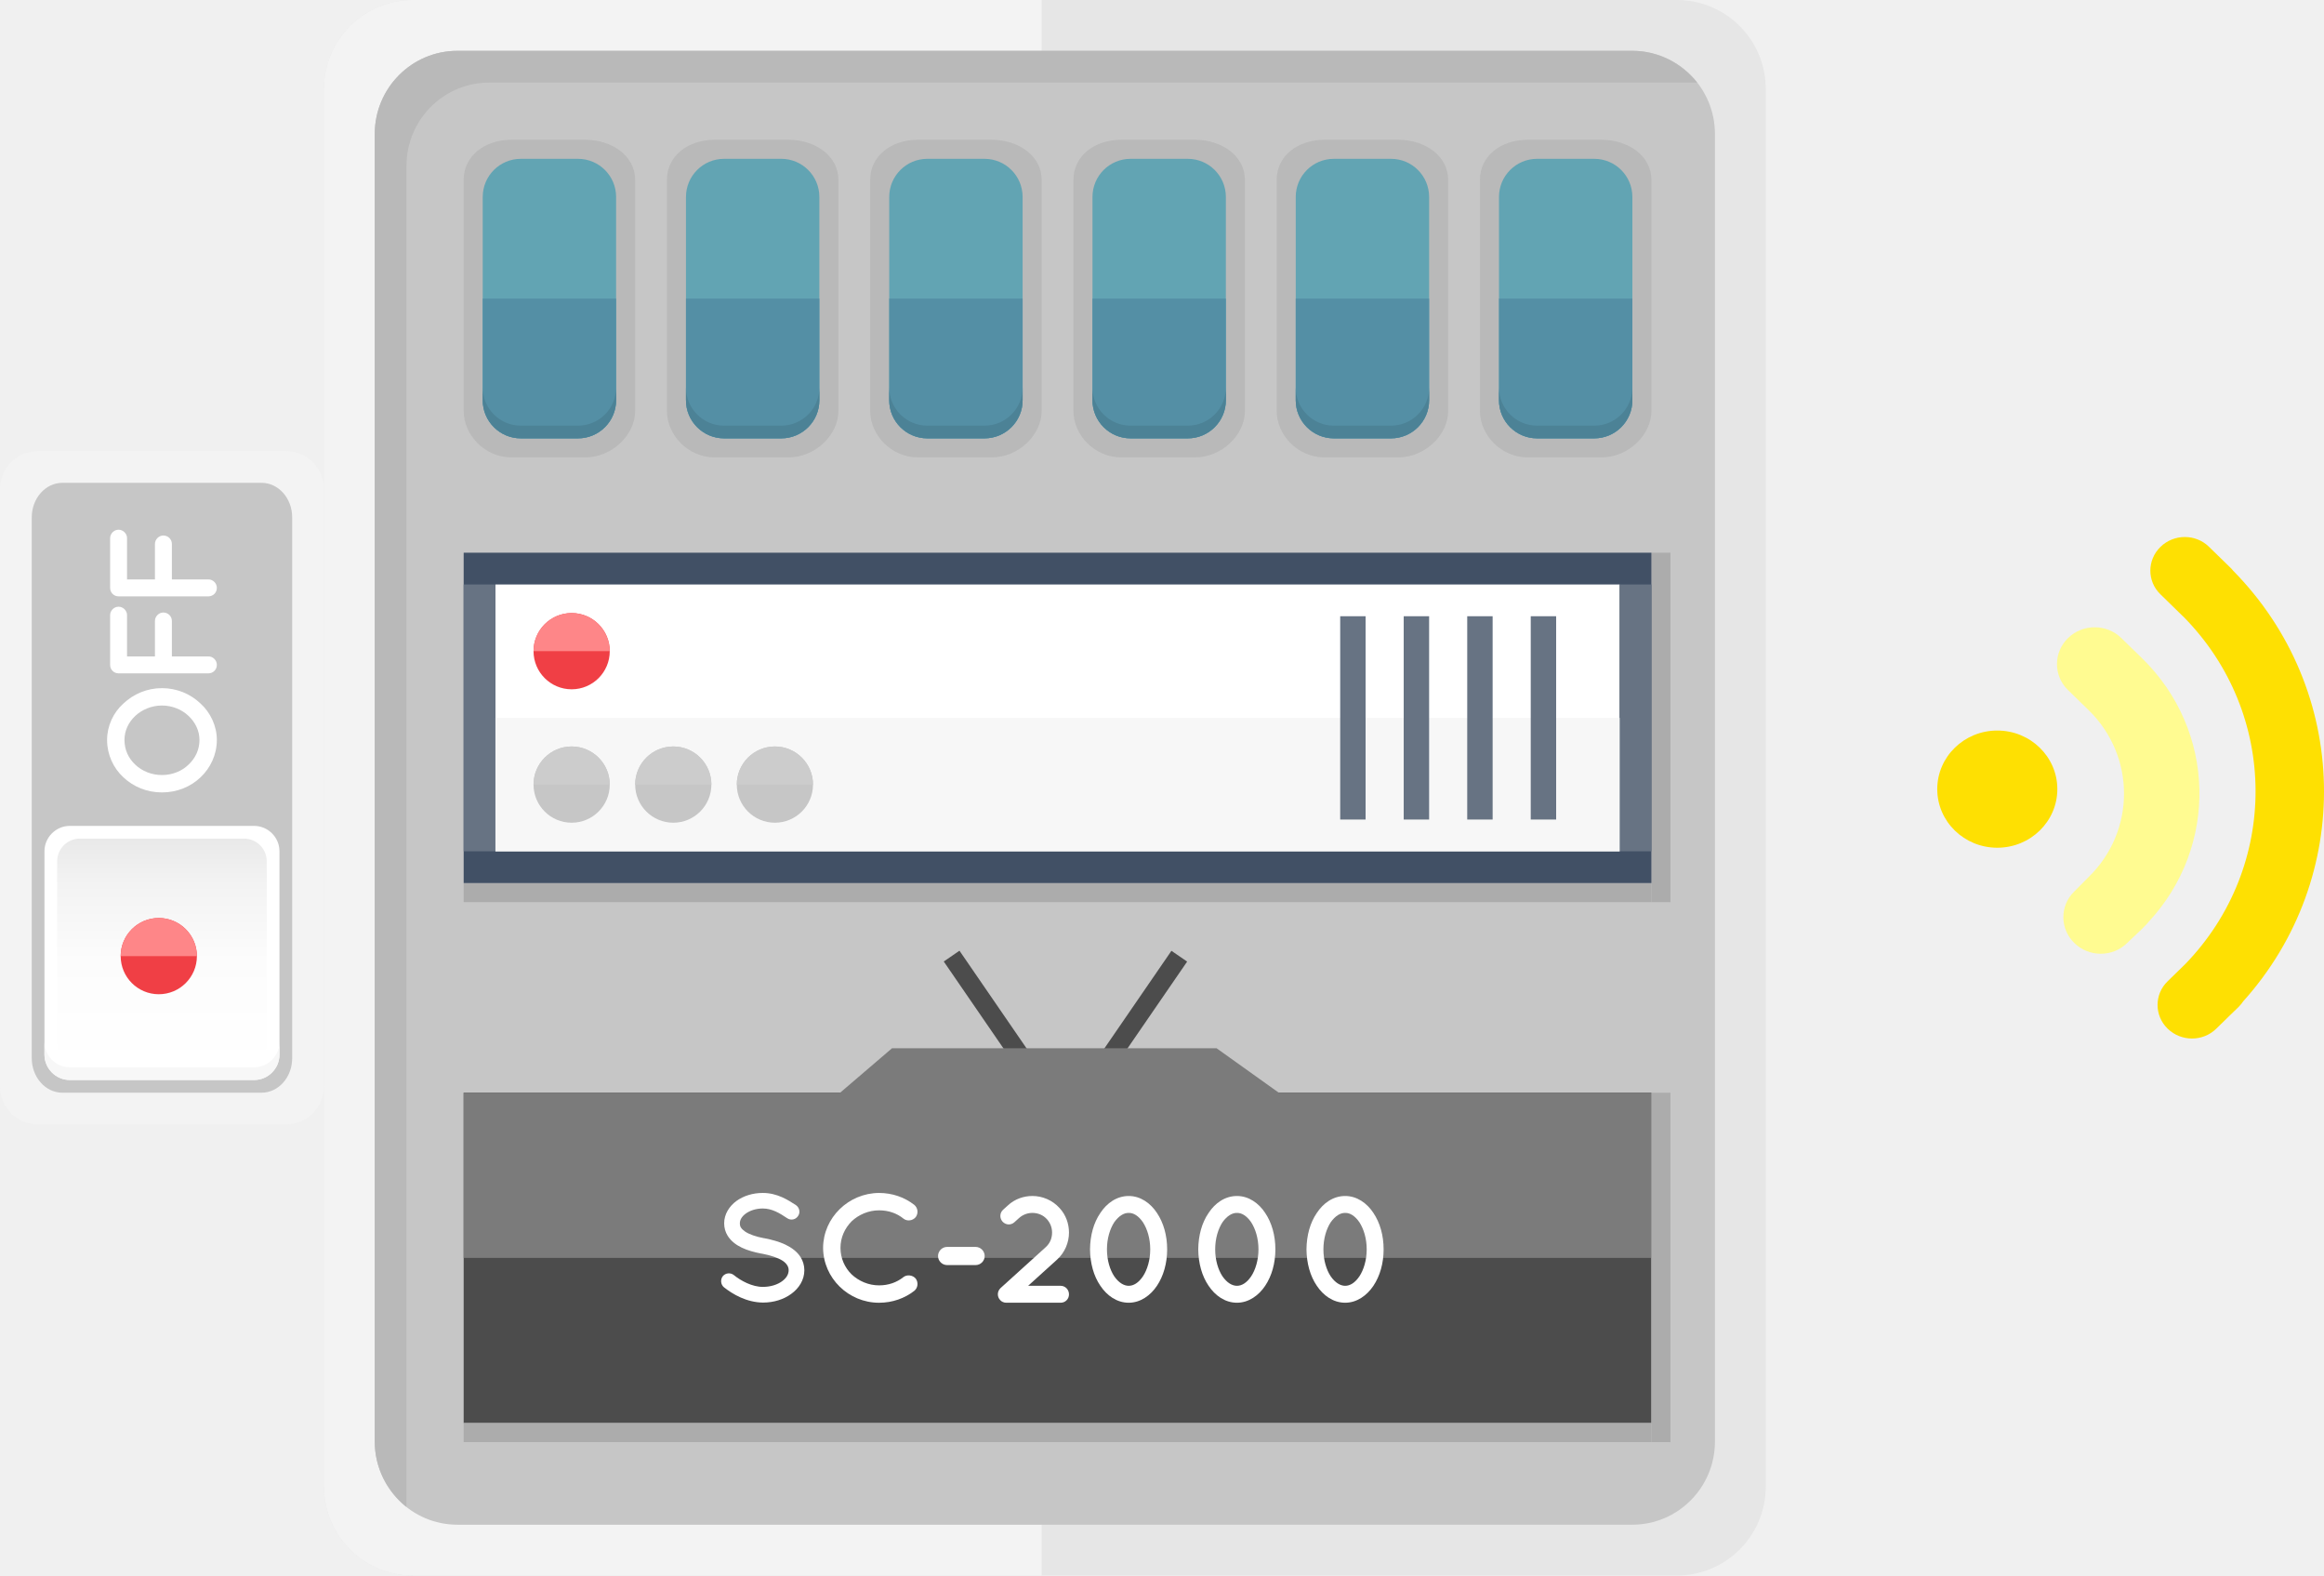
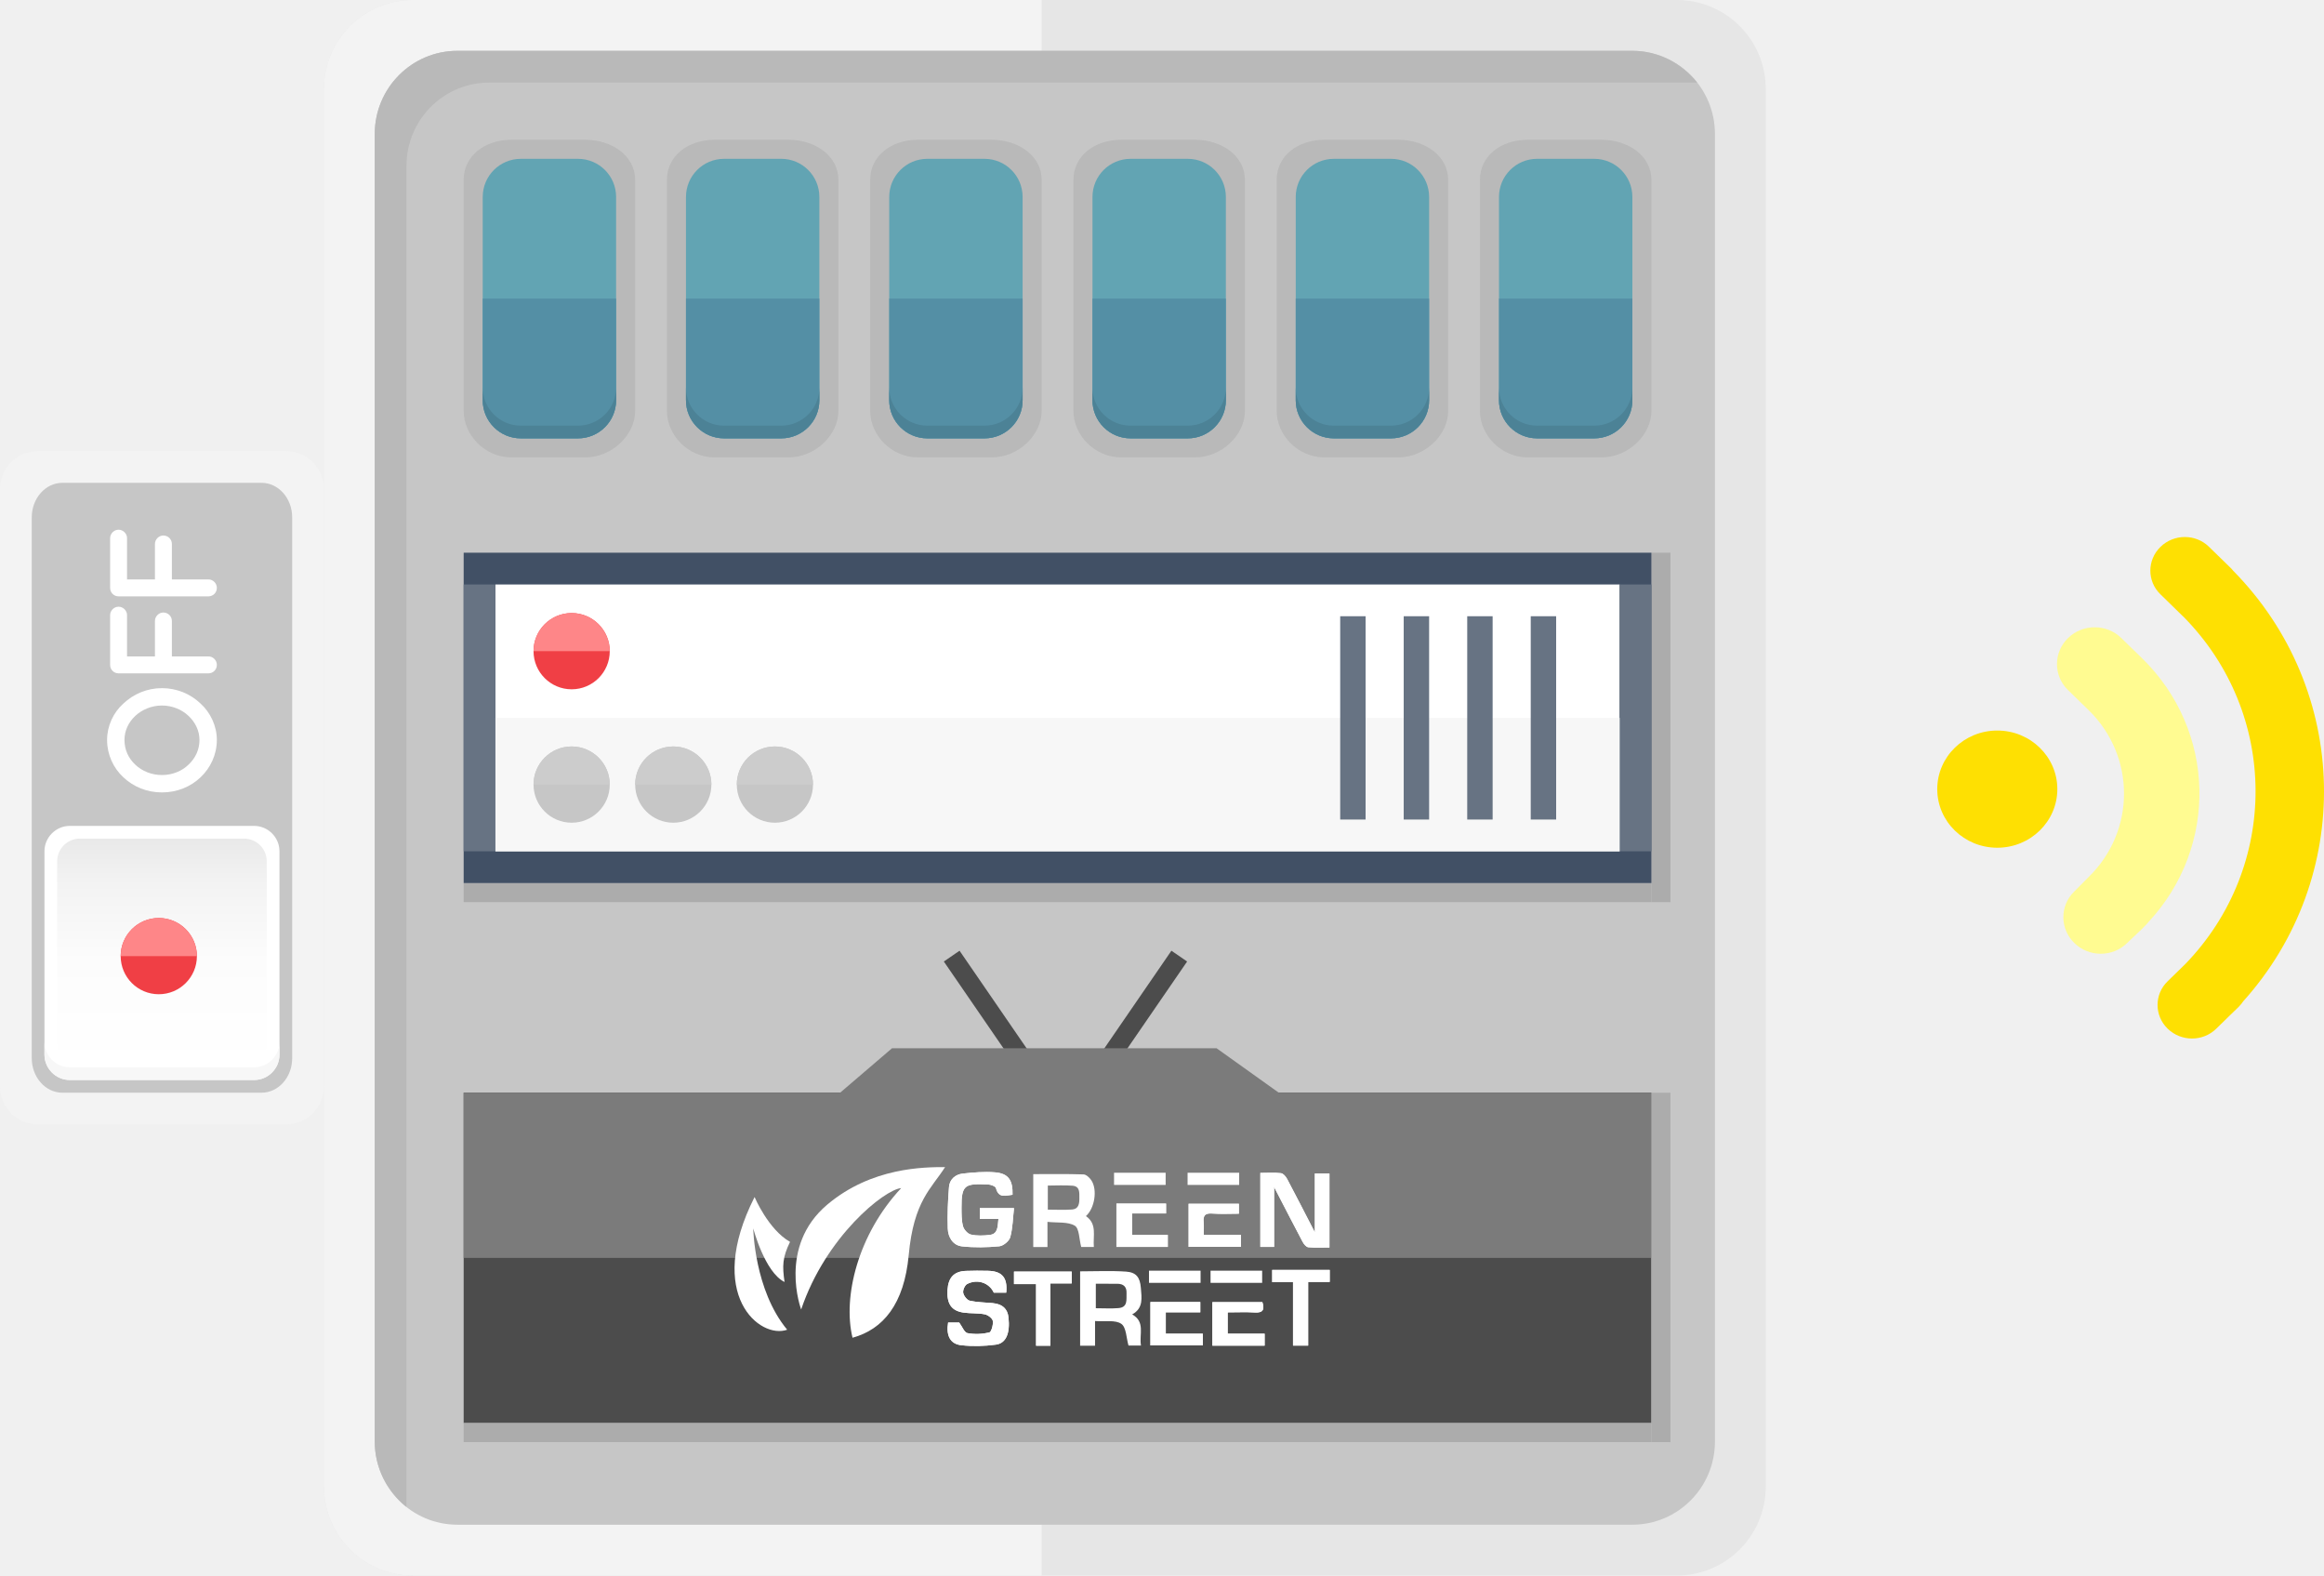
- <svg xmlns="http://www.w3.org/2000/svg" version="1.1" x="0px" y="0px" width="365.89px" height="248px" viewBox="0 0 365.89 248" enable-background="new 0 0 365.89 248" xml:space="preserve">
-   <g id="Layer_1">
-     <path fill-rule="evenodd" clip-rule="evenodd" fill="#E6E6E6" d="M65,0h199c7.732,0,14,6.268,14,14v220c0,7.732-6.268,14-14,14H65   c-7.732,0-14-6.268-14-14V14C51,6.268,57.268,0,65,0z" />
-     <path fill-rule="evenodd" clip-rule="evenodd" fill="#F3F3F3" d="M164,0H65c-7.732,0-14,6.268-14,14v220c0,7.732,6.268,14,14,14h99   V0z" />
-     <path fill-rule="evenodd" clip-rule="evenodd" fill="#C6C6C6" d="M72.013,8h184.974C264.174,8,270,13.864,270,21.097v205.806   c0,7.233-5.826,13.097-13.013,13.097H72.013C64.826,240,59,234.136,59,226.903V21.097C59,13.864,64.826,8,72.013,8z" />
-     <path fill-rule="evenodd" clip-rule="evenodd" fill="#B9B9B9" d="M64,26.101C64,18.868,69.83,13,77.017,13h190.188   c-2.383-3-6.07-5-10.218-5H72.013C64.826,8,59,13.864,59,21.097v205.806c0,4.19,2,7.911,5,10.308V26.101z" />
+ <svg xmlns="http://www.w3.org/2000/svg" version="1.1" id="Layer_1" x="0px" y="0px" width="365.89px" height="248px" viewBox="0 0 365.89 248" enable-background="new 0 0 365.89 248" xml:space="preserve">
+   <g id="Layer_1_1_">
+     <path fill="#E6E6E6" d="M65,0h199c7.732,0,14,6.268,14,14v220c0,7.732-6.268,14-14,14H65c-7.732,0-14-6.268-14-14V14   C51,6.268,57.268,0,65,0z" />
+     <path fill="#F3F3F3" d="M164,0H65c-7.732,0-14,6.268-14,14v220c0,7.732,6.268,14,14,14h99V0z" />
+     <path fill="#C6C6C6" d="M72.013,8h184.974C264.174,8,270,13.864,270,21.097v205.806c0,7.233-5.826,13.097-13.013,13.097H72.013   C64.826,240,59,234.136,59,226.903V21.097C59,13.864,64.826,8,72.013,8z" />
+     <path fill="#B9B9B9" d="M64,26.101C64,18.868,69.83,13,77.017,13h190.188c-2.383-3-6.07-5-10.218-5H72.013   C64.826,8,59,13.864,59,21.097v205.806c0,4.19,2,7.911,5,10.308V26.101z" />
    <rect x="69" y="21" fill="none" width="42" height="26" />
    <g>
      <g>
-         <path fill-rule="evenodd" clip-rule="evenodd" fill="#B9B9B9" d="M92.119,22H80.548C76.287,22,73,24.552,73,28.318v36.364     C73,68.447,76.287,72,80.548,72h11.571c4.26,0,7.881-3.553,7.881-7.318V28.318C100,24.552,96.379,22,92.119,22z" />
-         <path fill-rule="evenodd" clip-rule="evenodd" fill="#62A4B3" d="M97,31c0-3.314-2.686-6-6-6h-9c-3.314,0-6,2.686-6,6v32     c0,3.314,2.686,6,6,6h9c3.314,0,6-2.686,6-6V31z" />
-         <path fill-rule="evenodd" clip-rule="evenodd" fill="#548FA5" d="M76,47v16c0,3.314,2.686,6,6,6h9c3.314,0,6-2.686,6-6V47H76z" />
-         <path fill-rule="evenodd" clip-rule="evenodd" fill="#4C8296" d="M91,67h-9c-3.314,0-6-2.686-6-6v2c0,3.314,2.686,6,6,6h9     c3.314,0,6-2.686,6-6v-2C97,64.314,94.314,67,91,67z" />
+         <path fill="#B9B9B9" d="M92.119,22H80.548C76.287,22,73,24.552,73,28.318v36.364C73,68.447,76.287,72,80.548,72h11.571     c4.26,0,7.881-3.553,7.881-7.318V28.318C100,24.552,96.379,22,92.119,22z" />
+         <path fill="#62A4B3" d="M97,31c0-3.314-2.686-6-6-6h-9c-3.314,0-6,2.686-6,6v32c0,3.314,2.686,6,6,6h9c3.314,0,6-2.686,6-6V31z" />
+         <path fill="#548FA5" d="M76,47v16c0,3.314,2.686,6,6,6h9c3.314,0,6-2.686,6-6V47H76z" />
+         <path fill="#4C8296" d="M91,67h-9c-3.314,0-6-2.686-6-6v2c0,3.314,2.686,6,6,6h9c3.314,0,6-2.686,6-6v-2     C97,64.314,94.314,67,91,67z" />
      </g>
      <g>
-         <path fill-rule="evenodd" clip-rule="evenodd" fill="#B9B9B9" d="M124.119,22h-11.571c-4.26,0-7.548,2.552-7.548,6.318v36.364     c0,3.766,3.287,7.318,7.548,7.318h11.571c4.26,0,7.881-3.553,7.881-7.318V28.318C132,24.552,128.379,22,124.119,22z" />
-         <path fill-rule="evenodd" clip-rule="evenodd" fill="#62A4B3" d="M129,31c0-3.314-2.686-6-6-6h-9c-3.314,0-6,2.686-6,6v32     c0,3.314,2.686,6,6,6h9c3.314,0,6-2.686,6-6V31z" />
-         <path fill-rule="evenodd" clip-rule="evenodd" fill="#548FA5" d="M108,47v16c0,3.314,2.686,6,6,6h9c3.314,0,6-2.686,6-6V47H108z" />
-         <path fill-rule="evenodd" clip-rule="evenodd" fill="#4C8296" d="M123,67h-9c-3.314,0-6-2.686-6-6v2c0,3.314,2.686,6,6,6h9     c3.314,0,6-2.686,6-6v-2C129,64.314,126.314,67,123,67z" />
+         <path fill="#B9B9B9" d="M124.119,22h-11.571c-4.26,0-7.548,2.552-7.548,6.318v36.364c0,3.766,3.287,7.318,7.548,7.318h11.571     c4.26,0,7.881-3.553,7.881-7.318V28.318C132,24.552,128.379,22,124.119,22z" />
+         <path fill="#62A4B3" d="M129,31c0-3.314-2.686-6-6-6h-9c-3.314,0-6,2.686-6,6v32c0,3.314,2.686,6,6,6h9c3.314,0,6-2.686,6-6V31z" />
+         <path fill="#548FA5" d="M108,47v16c0,3.314,2.686,6,6,6h9c3.314,0,6-2.686,6-6V47H108z" />
+         <path fill="#4C8296" d="M123,67h-9c-3.314,0-6-2.686-6-6v2c0,3.314,2.686,6,6,6h9c3.314,0,6-2.686,6-6v-2     C129,64.314,126.314,67,123,67z" />
      </g>
      <g>
-         <path fill-rule="evenodd" clip-rule="evenodd" fill="#B9B9B9" d="M156.119,22h-11.571c-4.26,0-7.548,2.552-7.548,6.318v36.364     c0,3.766,3.287,7.318,7.548,7.318h11.571c4.26,0,7.881-3.553,7.881-7.318V28.318C164,24.552,160.379,22,156.119,22z" />
-         <path fill-rule="evenodd" clip-rule="evenodd" fill="#62A4B3" d="M161,31c0-3.314-2.686-6-6-6h-9c-3.314,0-6,2.686-6,6v32     c0,3.314,2.686,6,6,6h9c3.314,0,6-2.686,6-6V31z" />
-         <path fill-rule="evenodd" clip-rule="evenodd" fill="#548FA5" d="M140,47v16c0,3.314,2.686,6,6,6h9c3.314,0,6-2.686,6-6V47H140z" />
-         <path fill-rule="evenodd" clip-rule="evenodd" fill="#4C8296" d="M155,67h-9c-3.314,0-6-2.686-6-6v2c0,3.314,2.686,6,6,6h9     c3.314,0,6-2.686,6-6v-2C161,64.314,158.314,67,155,67z" />
+         <path fill="#B9B9B9" d="M156.119,22h-11.571c-4.26,0-7.548,2.552-7.548,6.318v36.364c0,3.766,3.287,7.318,7.548,7.318h11.571     c4.26,0,7.881-3.553,7.881-7.318V28.318C164,24.552,160.379,22,156.119,22z" />
+         <path fill="#62A4B3" d="M161,31c0-3.314-2.686-6-6-6h-9c-3.314,0-6,2.686-6,6v32c0,3.314,2.686,6,6,6h9c3.314,0,6-2.686,6-6V31z" />
+         <path fill="#548FA5" d="M140,47v16c0,3.314,2.686,6,6,6h9c3.314,0,6-2.686,6-6V47H140z" />
+         <path fill="#4C8296" d="M155,67h-9c-3.314,0-6-2.686-6-6v2c0,3.314,2.686,6,6,6h9c3.314,0,6-2.686,6-6v-2     C161,64.314,158.314,67,155,67z" />
      </g>
      <g>
-         <path fill-rule="evenodd" clip-rule="evenodd" fill="#B9B9B9" d="M188.119,22h-11.571c-4.26,0-7.548,2.552-7.548,6.318v36.364     c0,3.766,3.287,7.318,7.548,7.318h11.571c4.26,0,7.881-3.553,7.881-7.318V28.318C196,24.552,192.379,22,188.119,22z" />
-         <path fill-rule="evenodd" clip-rule="evenodd" fill="#62A4B3" d="M193,31c0-3.314-2.686-6-6-6h-9c-3.314,0-6,2.686-6,6v32     c0,3.314,2.686,6,6,6h9c3.314,0,6-2.686,6-6V31z" />
-         <path fill-rule="evenodd" clip-rule="evenodd" fill="#548FA5" d="M172,47v16c0,3.314,2.686,6,6,6h9c3.314,0,6-2.686,6-6V47H172z" />
-         <path fill-rule="evenodd" clip-rule="evenodd" fill="#4C8296" d="M187,67h-9c-3.314,0-6-2.686-6-6v2c0,3.314,2.686,6,6,6h9     c3.314,0,6-2.686,6-6v-2C193,64.314,190.314,67,187,67z" />
+         <path fill="#B9B9B9" d="M188.119,22h-11.571c-4.26,0-7.548,2.552-7.548,6.318v36.364c0,3.766,3.287,7.318,7.548,7.318h11.571     c4.26,0,7.881-3.553,7.881-7.318V28.318C196,24.552,192.379,22,188.119,22z" />
+         <path fill="#62A4B3" d="M193,31c0-3.314-2.686-6-6-6h-9c-3.314,0-6,2.686-6,6v32c0,3.314,2.686,6,6,6h9c3.314,0,6-2.686,6-6V31z" />
+         <path fill="#548FA5" d="M172,47v16c0,3.314,2.686,6,6,6h9c3.314,0,6-2.686,6-6V47H172z" />
+         <path fill="#4C8296" d="M187,67h-9c-3.314,0-6-2.686-6-6v2c0,3.314,2.686,6,6,6h9c3.314,0,6-2.686,6-6v-2     C193,64.314,190.314,67,187,67z" />
      </g>
      <g>
-         <path fill-rule="evenodd" clip-rule="evenodd" fill="#B9B9B9" d="M220.119,22h-11.571c-4.26,0-7.548,2.552-7.548,6.318v36.364     c0,3.766,3.287,7.318,7.548,7.318h11.571c4.26,0,7.881-3.553,7.881-7.318V28.318C228,24.552,224.379,22,220.119,22z" />
-         <path fill-rule="evenodd" clip-rule="evenodd" fill="#62A4B3" d="M225,31c0-3.314-2.686-6-6-6h-9c-3.314,0-6,2.686-6,6v32     c0,3.314,2.686,6,6,6h9c3.314,0,6-2.686,6-6V31z" />
-         <path fill-rule="evenodd" clip-rule="evenodd" fill="#548FA5" d="M204,47v16c0,3.314,2.686,6,6,6h9c3.314,0,6-2.686,6-6V47H204z" />
-         <path fill-rule="evenodd" clip-rule="evenodd" fill="#4C8296" d="M219,67h-9c-3.314,0-6-2.686-6-6v2c0,3.314,2.686,6,6,6h9     c3.314,0,6-2.686,6-6v-2C225,64.314,222.314,67,219,67z" />
+         <path fill="#B9B9B9" d="M220.119,22h-11.571c-4.26,0-7.548,2.552-7.548,6.318v36.364c0,3.766,3.287,7.318,7.548,7.318h11.571     c4.26,0,7.881-3.553,7.881-7.318V28.318C228,24.552,224.379,22,220.119,22z" />
+         <path fill="#62A4B3" d="M225,31c0-3.314-2.686-6-6-6h-9c-3.314,0-6,2.686-6,6v32c0,3.314,2.686,6,6,6h9c3.314,0,6-2.686,6-6V31z" />
+         <path fill="#548FA5" d="M204,47v16c0,3.314,2.686,6,6,6h9c3.314,0,6-2.686,6-6V47H204z" />
+         <path fill="#4C8296" d="M219,67h-9c-3.314,0-6-2.686-6-6v2c0,3.314,2.686,6,6,6h9c3.314,0,6-2.686,6-6v-2     C225,64.314,222.314,67,219,67z" />
      </g>
      <g>
-         <path fill-rule="evenodd" clip-rule="evenodd" fill="#B9B9B9" d="M252.119,22h-11.571c-4.26,0-7.548,2.552-7.548,6.318v36.364     c0,3.766,3.287,7.318,7.548,7.318h11.571c4.26,0,7.881-3.553,7.881-7.318V28.318C260,24.552,256.379,22,252.119,22z" />
-         <path fill-rule="evenodd" clip-rule="evenodd" fill="#62A4B3" d="M257,31c0-3.314-2.686-6-6-6h-9c-3.314,0-6,2.686-6,6v32     c0,3.314,2.686,6,6,6h9c3.314,0,6-2.686,6-6V31z" />
-         <path fill-rule="evenodd" clip-rule="evenodd" fill="#548FA5" d="M236,47v16c0,3.314,2.686,6,6,6h9c3.314,0,6-2.686,6-6V47H236z" />
-         <path fill-rule="evenodd" clip-rule="evenodd" fill="#4C8296" d="M251,67h-9c-3.314,0-6-2.686-6-6v2c0,3.314,2.686,6,6,6h9     c3.314,0,6-2.686,6-6v-2C257,64.314,254.314,67,251,67z" />
+         <path fill="#B9B9B9" d="M252.119,22h-11.571c-4.26,0-7.548,2.552-7.548,6.318v36.364c0,3.766,3.287,7.318,7.548,7.318h11.571     c4.26,0,7.881-3.553,7.881-7.318V28.318C260,24.552,256.379,22,252.119,22z" />
+         <path fill="#62A4B3" d="M257,31c0-3.314-2.686-6-6-6h-9c-3.314,0-6,2.686-6,6v32c0,3.314,2.686,6,6,6h9c3.314,0,6-2.686,6-6V31z" />
+         <path fill="#548FA5" d="M236,47v16c0,3.314,2.686,6,6,6h9c3.314,0,6-2.686,6-6V47H236z" />
+         <path fill="#4C8296" d="M251,67h-9c-3.314,0-6-2.686-6-6v2c0,3.314,2.686,6,6,6h9c3.314,0,6-2.686,6-6v-2     C257,64.314,254.314,67,251,67z" />
      </g>
    </g>
-     <rect x="73" y="139" fill-rule="evenodd" clip-rule="evenodd" fill="#ACACAC" width="187" height="3" />
-     <rect x="260" y="87" fill-rule="evenodd" clip-rule="evenodd" fill="#ACACAC" width="3" height="55" />
-     <rect x="154.75" y="148.507" transform="matrix(-0.8242 0.5664 -0.5664 -0.8242 375.5482 203.067)" fill="#4C4C4C" width="3" height="22.653" />
+     <rect x="73" y="139" fill="#ACACAC" width="187" height="3" />
+     <rect x="260" y="87" fill="#ACACAC" width="3" height="55" />
+     <rect x="154.737" y="148.505" transform="matrix(0.8242 -0.5664 0.5664 0.8242 -63.0499 116.5938)" fill="#4C4C4C" width="3" height="22.654" />
    <g>
      <g>
-         <g>
-           <rect x="73" y="172" fill-rule="evenodd" clip-rule="evenodd" fill="#4C4C4C" width="187" height="52" />
-         </g>
-       </g>
-       <rect x="177.75" y="148.507" transform="matrix(0.8242 0.5664 -0.5664 0.8242 122.0438 -73.4148)" fill="#4C4C4C" width="3" height="22.653" />
-       <path fill-rule="evenodd" clip-rule="evenodd" fill="none" d="M141,154.75h50l9,7h-67L141,154.75z" />
-       <polygon fill-rule="evenodd" clip-rule="evenodd" fill="#7B7B7B" points="201.333,172 191.535,165 140.443,165 132.268,172     73,172 73,198 260,198 260,172   " />
-       <g>
-         <path fill="#FFFFFF" d="M113.797,200.883c0.432-0.527,1.224-0.6,1.752-0.168c1.056,0.864,2.88,1.872,4.584,1.849     c1.2,0,2.28-0.36,3-0.889c0.72-0.527,1.032-1.128,1.032-1.728c0-0.313-0.072-0.528-0.216-0.769     c-0.144-0.239-0.36-0.479-0.72-0.72c-0.696-0.456-1.872-0.864-3.288-1.128h-0.048c-1.128-0.216-2.185-0.504-3.097-0.937     c-0.912-0.432-1.704-1.032-2.232-1.872c-0.36-0.576-0.552-1.248-0.552-1.968c0-1.44,0.816-2.688,1.92-3.505     c1.128-0.815,2.592-1.271,4.152-1.271c2.304,0,4.008,1.128,5.232,1.92c0.552,0.384,0.72,1.152,0.336,1.704     c-0.36,0.576-1.128,0.744-1.704,0.36c-1.224-0.816-2.4-1.536-3.864-1.536c-1.08,0-2.041,0.336-2.688,0.815     c-0.648,0.48-0.912,1.009-0.912,1.513c0,0.288,0.048,0.479,0.168,0.672c0.12,0.192,0.336,0.408,0.648,0.624     c0.624,0.432,1.704,0.816,3,1.056h0.048c1.224,0.24,2.353,0.553,3.313,1.009c0.984,0.479,1.848,1.104,2.4,1.992     c0.36,0.576,0.576,1.296,0.576,2.04c0,1.536-0.864,2.856-2.064,3.72c-1.176,0.864-2.736,1.368-4.44,1.368     c-2.592-0.023-4.776-1.319-6.145-2.399C113.461,202.203,113.389,201.411,113.797,200.883z" />
-         <path fill="#FFFFFF" d="M129.588,196.419c0.024-4.753,4.008-8.617,8.809-8.641c2.112,0,4.032,0.696,5.544,1.872     c0.576,0.479,0.673,1.32,0.24,1.92c-0.479,0.601-1.368,0.696-1.92,0.264c-1.056-0.863-2.376-1.319-3.864-1.319     c-1.656,0-3.192,0.672-4.32,1.728c-1.08,1.104-1.752,2.545-1.752,4.177s0.672,3.12,1.752,4.176     c1.128,1.057,2.664,1.729,4.32,1.729c1.488,0,2.784-0.456,3.864-1.32c0.552-0.408,1.44-0.312,1.92,0.265     c0.433,0.6,0.336,1.464-0.24,1.92c-1.512,1.176-3.432,1.872-5.544,1.872C133.597,205.06,129.613,201.195,129.588,196.419z" />
-         <path fill="#FFFFFF" d="M147.684,197.715c0-0.792,0.648-1.44,1.416-1.44h4.513c0.768,0,1.416,0.648,1.416,1.44     c0,0.769-0.648,1.416-1.416,1.416H149.1C148.332,199.131,147.684,198.483,147.684,197.715z" />
-         <path fill="#FFFFFF" d="M168.301,203.739c0,0.744-0.576,1.32-1.32,1.32h-8.497c0,0,0,0-0.023,0h-0.024     c-0.359,0-0.744-0.144-0.983-0.432c-0.505-0.553-0.456-1.368,0.071-1.872l7.104-6.433c0.696-0.624,1.009-1.44,1.009-2.305     c0-0.768-0.265-1.488-0.792-2.088c-0.624-0.696-1.465-1.009-2.305-1.009c-0.744,0-1.488,0.265-2.088,0.793l-0.744,0.672     c-0.552,0.504-1.368,0.456-1.872-0.097c-0.48-0.552-0.456-1.368,0.096-1.872l0.744-0.672c1.08-1.008,2.496-1.488,3.864-1.488     c1.561,0,3.145,0.648,4.272,1.896c1.008,1.08,1.488,2.496,1.488,3.864c0,1.561-0.648,3.145-1.896,4.272l-4.536,4.104h5.112     C167.725,202.396,168.301,202.995,168.301,203.739z" />
-         <path fill="#FFFFFF" d="M171.612,196.659c0.023-2.209,0.575-4.201,1.632-5.737c1.008-1.536,2.568-2.664,4.464-2.664     c1.849,0,3.433,1.128,4.44,2.664c1.032,1.536,1.608,3.528,1.608,5.737c0,2.184-0.576,4.2-1.608,5.736     c-1.008,1.512-2.592,2.664-4.44,2.664c-1.896,0-3.456-1.152-4.464-2.664C172.188,200.859,171.636,198.843,171.612,196.659z      M181.093,196.659c0-1.729-0.48-3.24-1.152-4.272c-0.696-1.009-1.488-1.488-2.232-1.465c-0.743-0.023-1.56,0.456-2.28,1.465     c-0.672,1.032-1.151,2.544-1.151,4.272c0,1.704,0.479,3.24,1.151,4.248c0.721,1.032,1.537,1.488,2.28,1.488     c0.744,0,1.536-0.456,2.232-1.488C180.612,199.899,181.093,198.363,181.093,196.659z" />
-         <path fill="#FFFFFF" d="M188.652,196.659c0.023-2.209,0.575-4.201,1.632-5.737c1.008-1.536,2.568-2.664,4.464-2.664     c1.849,0,3.433,1.128,4.44,2.664c1.032,1.536,1.608,3.528,1.608,5.737c0,2.184-0.576,4.2-1.608,5.736     c-1.008,1.512-2.592,2.664-4.44,2.664c-1.896,0-3.456-1.152-4.464-2.664C189.228,200.859,188.676,198.843,188.652,196.659z      M198.133,196.659c0-1.729-0.48-3.24-1.152-4.272c-0.696-1.009-1.488-1.488-2.232-1.465c-0.744-0.023-1.56,0.456-2.279,1.465     c-0.673,1.032-1.152,2.544-1.152,4.272c0,1.704,0.479,3.24,1.152,4.248c0.72,1.032,1.535,1.488,2.279,1.488     s1.536-0.456,2.232-1.488C197.652,199.899,198.133,198.363,198.133,196.659z" />
-         <path fill="#FFFFFF" d="M205.692,196.659c0.023-2.209,0.575-4.201,1.632-5.737c1.008-1.536,2.568-2.664,4.464-2.664     c1.849,0,3.433,1.128,4.44,2.664c1.032,1.536,1.608,3.528,1.608,5.737c0,2.184-0.576,4.2-1.608,5.736     c-1.008,1.512-2.592,2.664-4.44,2.664c-1.896,0-3.456-1.152-4.464-2.664C206.268,200.859,205.716,198.843,205.692,196.659z      M215.173,196.659c0-1.729-0.48-3.24-1.152-4.272c-0.696-1.009-1.488-1.488-2.232-1.465c-0.743-0.023-1.56,0.456-2.28,1.465     c-0.672,1.032-1.151,2.544-1.151,4.272c0,1.704,0.479,3.24,1.151,4.248c0.721,1.032,1.537,1.488,2.28,1.488     c0.744,0,1.536-0.456,2.232-1.488C214.692,199.899,215.173,198.363,215.173,196.659z" />
+         <rect x="73" y="172" fill="#4C4C4C" width="187" height="52" />
      </g>
    </g>
+     <rect x="177.752" y="148.52" transform="matrix(-0.8242 -0.5664 0.5664 -0.8242 236.4507 393.1082)" fill="#4C4C4C" width="3" height="22.654" />
+     <path fill="none" d="M141,154.75h50l9,7h-67L141,154.75z" />
+     <polygon fill="#7B7B7B" points="201.333,172 191.535,165 140.443,165 132.268,172 73,172 73,198 260,198 260,172  " />
    <rect x="73" y="224" fill="#ACACAC" width="187" height="3" />
    <rect x="260" y="172" fill="#ACACAC" width="3" height="55" />
+     <g>
+       <path fill="#FFFFFF" d="M198.428,184.625c0,4.032,0,7.819,0,11.65c0.742,0,1.384,0,2.166,0c0-3.088,0-6.08,0-9.436    c1.618,3.123,3.042,5.904,4.507,8.663c0.184,0.346,0.559,0.795,0.881,0.825c1.087,0.103,2.19,0.039,3.326,0.039    c0-4.031,0-7.826,0-11.644c-0.791,0-1.52,0-2.299,0c0,3.04,0,5.965,0,9.264c-1.56-3.023-2.932-5.717-4.351-8.387    c-0.206-0.387-0.611-0.887-0.972-0.93C200.637,184.544,199.563,184.625,198.428,184.625z" />
+       <path fill="#FFFFFF" d="M157.194,191.867c-0.136,1.229-0.051,2.369-1.392,2.522c-0.97,0.111-1.997,0.156-2.933-0.059    c-0.505-0.115-1.107-0.773-1.248-1.299c-0.25-0.929-0.23-1.944-0.238-2.923c-0.029-3.73,0.595-3.788,4.163-3.668    c0.441,0.015,1.18,0.29,1.256,0.581c0.435,1.676,1.566,1.146,2.612,1.044c0.066-2.308-0.663-3.366-2.777-3.533    c-1.677-0.132-3.393,0.014-5.073,0.201c-1.157,0.129-2.054,0.911-2.151,2.097c-0.178,2.174-0.267,4.367-0.195,6.545    c0.046,1.373,0.794,2.654,2.252,2.814c1.934,0.212,3.919,0.173,5.858-0.014c0.639-0.062,1.561-0.821,1.726-1.432    c0.394-1.459,0.415-3.018,0.59-4.574c-2.033,0-3.703,0-5.38,0c0,0.59,0,1.072,0,1.699    C155.238,191.867,156.156,191.867,157.194,191.867z" />
+       <path fill="#FFFFFF" d="M149.27,208.18c-0.338,2.039,0.318,3.376,2.074,3.569c1.797,0.198,3.662,0.153,5.455-0.094    c1.617-0.223,2.237-1.813,1.982-4.251c-0.147-1.405-0.942-2.135-2.507-2.286c-1.201-0.116-2.426-0.116-3.592-0.381    c-0.436-0.099-0.946-0.762-1.034-1.24c-0.079-0.424,0.253-1.191,0.623-1.384c1.636-0.851,3.494-0.171,4.19,1.358    c0.673,0,1.323,0,1.962,0c0.23-2.352-0.646-3.385-2.865-3.437c-1.161-0.027-2.324-0.031-3.484,0.013    c-1.857,0.07-2.771,1.036-2.895,2.984c-0.139,2.186,0.613,3.305,2.529,3.581c1.103,0.159,2.248,0.058,3.335,0.272    c0.496,0.098,1.207,0.63,1.267,1.045c0.085,0.595-0.226,1.734-0.563,1.814c-1.101,0.26-2.32,0.308-3.43,0.099    c-0.484-0.091-0.813-1.006-1.297-1.662C150.569,208.18,149.913,208.18,149.27,208.18z" />
+       <path fill="#FFFFFF" d="M209.35,199.892c-3.105,0-6.079,0-9.056,0c0,0.66,0,1.223,0,1.92c1.086,0,2.099,0,3.278,0    c0,3.417,0,6.702,0,9.992c0.865,0,1.557,0,2.384,0c0-3.341,0-6.587,0-10.017c1.215,0,2.299,0,3.394,0    C209.35,201.068,209.35,200.537,209.35,199.892z" />
+       <path fill="#FFFFFF" d="M168.729,200.152c-3.085,0-6.091,0-9.086,0c0,0.674,0,1.24,0,1.977c1.163,0,2.253,0,3.476,0    c0,3.333,0,6.494,0,9.692c0.786,0,1.433,0,2.253,0c0-3.267,0-6.461,0-9.803c1.221,0,2.274,0,3.357,0    C168.729,201.305,168.729,200.748,168.729,200.152z" />
+       <path fill="#FFFFFF" d="M195.37,194.382c-2.018,0-3.875,0-5.854,0c0-0.757,0.052-1.379-0.012-1.99    c-0.107-1.023,0.2-1.457,1.322-1.373c1.4,0.105,2.815,0.025,4.226,0.025c0-0.67,0-1.099,0-1.561c-2.689,0-5.305,0-7.918,0    c0,2.316,0,4.531,0,6.785c2.798,0,5.498,0,8.237,0C195.37,195.647,195.37,195.126,195.37,194.382z" />
+       <path fill="#FFFFFF" d="M188.975,204.945c-2.675,0-5.249,0-7.852,0c0,2.342,0,4.599,0,6.836c2.822,0,5.526,0,8.246,0    c0-0.642,0-1.162,0-1.853c-1.969,0-3.871,0-5.827,0c0-1.179,0-2.187,0-3.359c1.848,0,3.618,0,5.434,0    C188.975,205.966,188.975,205.529,188.975,204.945z" />
+       <path fill="#FFFFFF" d="M175.769,189.449c0,2.358,0,4.566,0,6.828c2.758,0,5.41,0,8.086,0c0-0.648,0-1.202,0-1.897    c-1.958,0-3.812,0-5.631,0c0-1.189,0-2.232,0-3.374c1.848,0,3.579,0,5.362,0c0-0.568,0-1.032,0-1.557    C180.965,189.449,178.433,189.449,175.769,189.449z" />
+       <path fill="#FFFFFF" d="M190.876,211.819c2.818,0,5.484,0,8.229,0c0-0.633,0-1.184,0-1.89c-1.961,0-3.863,0-5.821,0    c0-1.185,0-2.214,0-3.356c1.505,0,2.89-0.068,4.264,0.02c1.302,0.083,1.572-0.456,1.202-1.628c-2.619,0-5.224,0-7.874,0    C190.876,207.283,190.876,209.502,190.876,211.819z" />
+       <path fill="#FFFFFF" d="M198.428,184.625c1.136,0,2.209-0.081,3.258,0.044c0.361,0.043,0.766,0.543,0.972,0.93    c1.419,2.669,2.791,5.364,4.351,8.387c0-3.3,0-6.224,0-9.264c0.779,0,1.509,0,2.299,0c0,3.817,0,7.613,0,11.644    c-1.135,0-2.238,0.064-3.326-0.039c-0.322-0.03-0.697-0.479-0.881-0.825c-1.465-2.76-2.89-5.54-4.507-8.663    c0,3.356,0,6.348,0,9.436c-0.782,0-1.425,0-2.166,0C198.428,192.444,198.428,188.657,198.428,184.625z" />
+       <path fill="#FFFFFF" d="M172.404,207.941c0,1.446,0,2.632,0,3.888c-0.847,0-1.545,0-2.35,0c0-3.897,0-7.759,0-11.713    c2.425,0,4.83-0.12,7.217,0.042c1.626,0.11,2.218,0.912,2.346,2.571c0.119,1.536,0.44,3.173-1.368,4.17    c2.106,1.175,1.08,3.127,1.386,4.893c-0.775,0-1.421,0-1.966,0c-0.343-1.17-0.339-2.859-1.128-3.408    C175.604,207.73,173.985,208.057,172.404,207.941z M172.525,202.073c0,1.341,0,2.554,0,3.852c1.26,0,2.417,0.075,3.559-0.019    c1.523-0.125,1.236-1.347,1.278-2.347c0.042-1.021-0.48-1.478-1.456-1.485C174.799,202.067,173.691,202.073,172.525,202.073z" />
+       <path fill="#FFFFFF" d="M172.214,196.285c-0.851,0-1.502,0-1.989,0c-0.331-1.239-0.295-2.925-1.01-3.351    c-1.093-0.651-2.703-0.432-4.303-0.605c0,1.478,0,2.701,0,3.964c-0.842,0-1.494,0-2.238,0c0-3.851,0-7.633,0-11.477    c2.623,0,5.272-0.043,7.917,0.043c0.427,0.014,0.957,0.518,1.232,0.932c0.991,1.492,0.52,4.411-0.857,5.632    C172.761,192.658,172.067,194.487,172.214,196.285z M164.968,190.407c1.341,0,2.583,0.069,3.815-0.021    c1.064-0.078,1.158-0.947,1.151-1.795c-0.007-0.846,0.121-1.854-1.077-1.952c-1.265-0.103-2.544-0.023-3.888-0.023    C164.968,187.9,164.968,189.049,164.968,190.407z" />
+       <path fill="#FFFFFF" d="M157.194,191.867c-1.038,0-1.956,0-2.931,0c0-0.627,0-1.108,0-1.699c1.677,0,3.348,0,5.38,0    c-0.176,1.556-0.196,3.116-0.59,4.574c-0.165,0.61-1.087,1.37-1.726,1.432c-1.938,0.187-3.924,0.226-5.858,0.014    c-1.458-0.16-2.206-1.441-2.252-2.814c-0.072-2.178,0.017-4.371,0.195-6.545c0.097-1.187,0.994-1.968,2.151-2.097    c1.68-0.187,3.396-0.333,5.073-0.201c2.114,0.167,2.842,1.224,2.777,3.533c-1.046,0.101-2.177,0.631-2.612-1.044    c-0.075-0.291-0.814-0.566-1.256-0.581c-3.568-0.12-4.192-0.062-4.163,3.668c0.008,0.979-0.012,1.994,0.238,2.923    c0.141,0.525,0.743,1.183,1.248,1.299c0.936,0.214,1.964,0.169,2.933,0.059C157.143,194.236,157.058,193.097,157.194,191.867z" />
+       <path fill="#FFFFFF" d="M149.27,208.18c0.643,0,1.299,0,1.748,0c0.484,0.656,0.813,1.57,1.297,1.662    c1.11,0.209,2.33,0.161,3.43-0.099c0.337-0.08,0.648-1.218,0.563-1.814c-0.059-0.415-0.771-0.947-1.267-1.045    c-1.087-0.214-2.232-0.114-3.335-0.272c-1.916-0.276-2.667-1.396-2.529-3.581c0.124-1.948,1.038-2.914,2.895-2.984    c1.16-0.044,2.323-0.04,3.484-0.013c2.218,0.052,3.094,1.085,2.865,3.437c-0.639,0-1.289,0-1.962,0    c-0.696-1.529-2.554-2.209-4.19-1.358c-0.37,0.193-0.702,0.96-0.623,1.384c0.089,0.478,0.598,1.141,1.034,1.24    c1.166,0.265,2.391,0.265,3.592,0.381c1.565,0.151,2.36,0.881,2.507,2.286c0.255,2.438-0.365,4.028-1.982,4.251    c-1.793,0.247-3.658,0.292-5.455,0.094C149.588,211.555,148.932,210.219,149.27,208.18z" />
+       <path fill="#FFFFFF" d="M209.35,199.892c0,0.645,0,1.176,0,1.894c-1.095,0-2.179,0-3.394,0c0,3.43,0,6.677,0,10.017    c-0.827,0-1.519,0-2.384,0c0-3.289,0-6.575,0-9.992c-1.179,0-2.192,0-3.278,0c0-0.697,0-1.26,0-1.92    C203.271,199.892,206.245,199.892,209.35,199.892z" />
+       <path fill="#FFFFFF" d="M168.729,200.152c0,0.595,0,1.152,0,1.866c-1.083,0-2.136,0-3.357,0c0,3.342,0,6.536,0,9.803    c-0.819,0-1.466,0-2.253,0c0-3.198,0-6.359,0-9.692c-1.223,0-2.313,0-3.476,0c0-0.738,0-1.304,0-1.977    C162.638,200.152,165.644,200.152,168.729,200.152z" />
+       <path fill="#FFFFFF" d="M195.37,194.382c0,0.744,0,1.265,0,1.886c-2.739,0-5.439,0-8.237,0c0-2.254,0-4.469,0-6.785    c2.613,0,5.229,0,7.918,0c0,0.462,0,0.891,0,1.561c-1.411,0-2.825,0.08-4.226-0.025c-1.122-0.084-1.429,0.351-1.322,1.373    c0.064,0.611,0.012,1.233,0.012,1.99C191.495,194.382,193.352,194.382,195.37,194.382z" />
+       <path fill="#FFFFFF" d="M188.975,204.945c0,0.584,0,1.022,0,1.624c-1.815,0-3.585,0-5.434,0c0,1.172,0,2.18,0,3.359    c1.956,0,3.858,0,5.827,0c0,0.691,0,1.211,0,1.853c-2.72,0-5.424,0-8.246,0c0-2.236,0-4.494,0-6.836    C183.726,204.945,186.3,204.945,188.975,204.945z" />
+       <path fill="#FFFFFF" d="M175.769,189.449c2.664,0,5.196,0,7.817,0c0,0.525,0,0.989,0,1.557c-1.784,0-3.515,0-5.362,0    c0,1.142,0,2.185,0,3.374c1.819,0,3.673,0,5.631,0c0,0.696,0,1.249,0,1.897c-2.676,0-5.328,0-8.086,0    C175.769,194.015,175.769,191.807,175.769,189.449z" />
+       <path fill="#FFFFFF" d="M190.876,211.819c0-2.317,0-4.537,0-6.854c2.65,0,5.255,0,7.874,0c0.37,1.172,0.1,1.711-1.202,1.628    c-1.374-0.087-2.759-0.02-4.264-0.02c0,1.142,0,2.172,0,3.356c1.958,0,3.86,0,5.821,0c0,0.705,0,1.257,0,1.89    C196.359,211.819,193.694,211.819,190.876,211.819z" />
+       <rect x="175.395" y="184.599" fill="#FFFFFF" width="8.124" height="1.916" />
+       <rect x="186.972" y="184.599" fill="#FFFFFF" width="8.124" height="1.916" />
+       <rect x="180.896" y="200.013" fill="#FFFFFF" width="8.124" height="1.916" />
+       <rect x="190.589" y="200.013" fill="#FFFFFF" width="8.124" height="1.916" />
+       <path fill="#FFFFFF" d="M118.801,188.421c0,0,2.129,5.085,5.582,7.06c-1.206,2.483-1.23,3.761-0.863,6.315    c-3.122-1.526-4.931-8.444-4.931-8.444s0.16,9.721,5.344,15.953C119.688,210.842,110.96,203.889,118.801,188.421z" />
+       <path fill="#FFFFFF" d="M126.133,206.124c0,0-3.727-9.896,4.112-16.509c7.004-5.908,15.329-5.905,18.546-5.905    c-2.15,3.391-4.936,5.298-5.724,13.852c-0.71,7.71-4.021,11.684-8.846,13.008c-1.561-6.433,0.851-16.272,7.663-23.557    C139.236,187.25,130.012,194.629,126.133,206.124z" />
+     </g>
  </g>
  <g id="Layer_2">
</g>
  <g id="Layer_3">
    <rect x="73" y="87" fill="#415065" width="187" height="52" />
    <rect x="78" y="92" fill="#FFFFFF" width="177" height="42" />
    <rect x="73" y="92" fill="#677383" width="5" height="42" />
    <rect x="255" y="92" fill="#677383" width="5" height="42" />
    <rect x="78" y="113" fill="#F7F7F7" width="177" height="21" />
    <g>
      <circle fill="#C6C6C6" cx="90" cy="123.5" r="6" />
      <path fill="#CCCCCC" d="M84,123.5c0-3.314,2.686-6,6-6s6,2.686,6,6" />
    </g>
    <g>
      <circle fill="#C6C6C6" cx="106" cy="123.5" r="6" />
      <path fill="#CCCCCC" d="M100,123.5c0-3.314,2.686-6,6-6s6,2.686,6,6" />
    </g>
    <g>
      <circle fill="#C6C6C6" cx="122" cy="123.5" r="6" />
      <path fill="#CCCCCC" d="M116,123.5c0-3.314,2.686-6,6-6s6,2.686,6,6" />
    </g>
    <rect x="211" y="97" fill="#677383" width="4" height="32" />
    <rect x="221" y="97" fill="#677383" width="4" height="32" />
    <rect x="231" y="97" fill="#677383" width="4" height="32" />
    <rect x="241" y="97" fill="#677383" width="4" height="32" />
    <g>
      <circle fill="#F03F45" cx="90" cy="102.5" r="6" />
      <path fill="#FE8688" d="M84,102.5c0-3.314,2.686-6,6-6s6,2.686,6,6" />
    </g>
    <g>
      <path fill="#FEE002" d="M348.913,161.938l1.963-1.916c0.007-0.007,0.019-0.011,0.023-0.026l1.56-1.511    c0.268-0.267,0.502-0.557,0.704-0.861c17.491-19.438,16.952-49-1.602-67.818c-0.083-0.091-0.143-0.193-0.236-0.286l-3.55-3.458    c-2.1-2.053-5.517-2.042-7.633,0.022c-2.112,2.061-2.127,5.394-0.019,7.447l3.54,3.46c0.032,0.022,0.059,0.041,0.078,0.065    c15.067,15.217,15.161,39.355,0.308,54.695l-2.793,2.725c-2.1,2.046-2.093,5.391,0.019,7.447    C343.392,163.98,346.812,163.988,348.913,161.938z" />
      <path fill="#FFFB91" d="M337.228,146.227c0.145-0.134,0.272-0.282,0.405-0.423l0.402-0.412c0.074-0.071,0.129-0.145,0.198-0.234    c11.104-11.924,10.665-30.174-1.001-41.557l-1.371-1.334l-1.893-1.847c-2.31-2.25-6.069-2.239-8.378,0.015    c-2.317,2.259-2.321,5.927-0.015,8.173l3.269,3.187c7.412,7.237,7.412,19.011,0,26.243l-2.283,2.301    c-2.283,2.228-2.279,5.862,0.023,8.1c1.104,1.084,2.58,1.682,4.151,1.686c1.564,0.003,3.038-0.586,4.142-1.671L337.228,146.227z" />
      <g>
        <g>
          <path fill="#FEE002" d="M314.451,114.992c-5.22,0-9.451,4.129-9.451,9.222c0,5.094,4.231,9.225,9.451,9.225      c5.221,0,9.455-4.132,9.455-9.225C323.907,119.121,319.672,114.992,314.451,114.992z" />
        </g>
      </g>
    </g>
  </g>
  <g id="Layer_4">
-     <path fill-rule="evenodd" clip-rule="evenodd" fill="#F3F3F3" d="M51,77c0-3.314-2.686-6-6-6H6c-3.314,0-6,2.686-6,6v94   c0,3.314,2.686,6,6,6h39c3.314,0,6-2.686,6-6V77z" />
-     <path fill-rule="evenodd" clip-rule="evenodd" fill="#C6C6C6" d="M46,81.434C46,78.433,43.84,76,41.176,76H9.824   C7.16,76,5,78.433,5,81.434v85.132C5,169.567,7.16,172,9.824,172h31.353c2.664,0,4.824-2.433,4.824-5.434V81.434z" />
-     <path fill-rule="evenodd" clip-rule="evenodd" fill="none" d="M7,168.566V83.434C7,80.433,9.16,78,11.824,78h31.353   c0.744,0,1.445,0.195,2.074,0.534C44.396,77.013,42.893,76,41.176,76H9.824C7.16,76,5,78.433,5,81.434v85.132   c0,2.163,1.125,4.026,2.749,4.9C7.277,170.626,7,169.634,7,168.566z" />
-     <path fill-rule="evenodd" clip-rule="evenodd" fill="#FFFFFF" d="M44,166c0,2.2-1.8,4-4,4H11c-2.2,0-4-1.8-4-4v-32c0-2.2,1.8-4,4-4   h29c2.2,0,4,1.8,4,4V166z" />
-     <linearGradient id="SVGID_1_" gradientUnits="userSpaceOnUse" x1="25.5" y1="168" x2="25.5" y2="132">
+     <path fill="#F3F3F3" d="M51,77c0-3.314-2.686-6-6-6H6c-3.314,0-6,2.686-6,6v94c0,3.314,2.686,6,6,6h39c3.314,0,6-2.686,6-6V77z" />
+     <path fill="#C6C6C6" d="M46,81.434C46,78.433,43.84,76,41.176,76H9.824C7.16,76,5,78.433,5,81.434v85.132   C5,169.567,7.16,172,9.824,172h31.353c2.664,0,4.824-2.433,4.824-5.434V81.434H46z" />
+     <path fill="none" d="M7,168.566V83.434C7,80.433,9.16,78,11.824,78h31.353c0.744,0,1.445,0.195,2.074,0.534   C44.396,77.013,42.893,76,41.176,76H9.824C7.16,76,5,78.433,5,81.434v85.132c0,2.163,1.125,4.026,2.749,4.9   C7.277,170.626,7,169.634,7,168.566z" />
+     <path fill="#FFFFFF" d="M44,166c0,2.2-1.8,4-4,4H11c-2.2,0-4-1.8-4-4v-32c0-2.2,1.8-4,4-4h29c2.2,0,4,1.8,4,4V166z" />
+     <linearGradient id="SVGID_1_" gradientUnits="userSpaceOnUse" x1="181.37" y1="-199.63" x2="181.37" y2="-163.631" gradientTransform="matrix(1 0 0 -1 -155.87 -31.63)">
      <stop offset="0" style="stop-color:#FFFFFF" />
      <stop offset="0.471" style="stop-color:#FCFCFC" />
      <stop offset="0.799" style="stop-color:#F3F3F3" />
      <stop offset="1" style="stop-color:#E9E9E9" />
    </linearGradient>
-     <path fill-rule="evenodd" clip-rule="evenodd" fill="url(#SVGID_1_)" d="M42,164.411c0,1.982-1.607,3.589-3.589,3.589H12.589   C10.607,168,9,166.393,9,164.411v-28.821c0-1.982,1.607-3.589,3.589-3.589h25.821c1.982,0,3.589,1.607,3.589,3.589V164.411z" />
+     <path fill="url(#SVGID_1_)" d="M42,164.411c0,1.982-1.607,3.589-3.589,3.589H12.589C10.607,168,9,166.393,9,164.411V135.59   c0-1.982,1.607-3.589,3.589-3.589H38.41c1.982,0,3.589,1.607,3.589,3.589L42,164.411L42,164.411z" />
    <g>
      <circle fill="#F03F45" cx="25" cy="150.5" r="6" />
      <path fill="#FE8688" d="M19,150.5c0-3.314,2.686-6,6-6s6,2.686,6,6" />
    </g>
-     <path fill-rule="evenodd" clip-rule="evenodd" fill="#F7F7F7" d="M40,168H11c-2.2,0-4-1.8-4-4v2c0,2.2,1.8,4,4,4h29   c2.2,0,4-1.8,4-4v-2C44,166.2,42.2,168,40,168z" />
+     <path fill="#F7F7F7" d="M40,168H11c-2.2,0-4-1.8-4-4v2c0,2.2,1.8,4,4,4h29c2.2,0,4-1.8,4-4v-2C44,166.2,42.2,168,40,168z" />
    <g>
      <path fill="#FFFFFF" d="M19.428,110.741c1.584-1.488,3.696-2.424,6.072-2.424s4.513,0.936,6.072,2.424    c1.561,1.416,2.568,3.528,2.568,5.736c0,2.304-1.008,4.417-2.568,5.88c-1.56,1.488-3.696,2.376-6.072,2.376    s-4.488-0.888-6.072-2.376c-1.585-1.464-2.568-3.576-2.568-5.88C16.859,114.269,17.843,112.157,19.428,110.741z M25.5,111.053    c-1.632,0-3.145,0.648-4.2,1.632c-1.08,1.008-1.704,2.352-1.704,3.792c0,1.536,0.624,2.88,1.704,3.888    c1.056,1.008,2.568,1.632,4.2,1.632s3.145-0.624,4.176-1.632c1.08-1.008,1.729-2.352,1.729-3.888c0-1.44-0.648-2.784-1.729-3.792    C28.645,111.701,27.132,111.053,25.5,111.053z" />
      <path fill="#FFFFFF" d="M32.82,105.99H18.659c-0.72,0-1.32-0.576-1.32-1.32v-0.024c0,0,0,0,0-0.048v-7.777    c0-0.696,0.601-1.32,1.32-1.32c0.744,0,1.344,0.625,1.344,1.32v6.504h4.393v-5.592c0-0.72,0.624-1.32,1.32-1.32    c0.744,0,1.344,0.6,1.344,1.32v5.592h5.761c0.721,0,1.32,0.6,1.32,1.344S33.541,105.99,32.82,105.99z" />
      <path fill="#FFFFFF" d="M32.82,93.87H18.659c-0.72,0-1.32-0.576-1.32-1.32v-0.024c0,0,0,0,0-0.048v-7.777    c0-0.696,0.601-1.32,1.32-1.32c0.744,0,1.344,0.625,1.344,1.32v6.504h4.393v-5.592c0-0.72,0.624-1.32,1.32-1.32    c0.744,0,1.344,0.6,1.344,1.32v5.592h5.761c0.721,0,1.32,0.6,1.32,1.344S33.541,93.87,32.82,93.87z" />
    </g>
  </g>
</svg>
